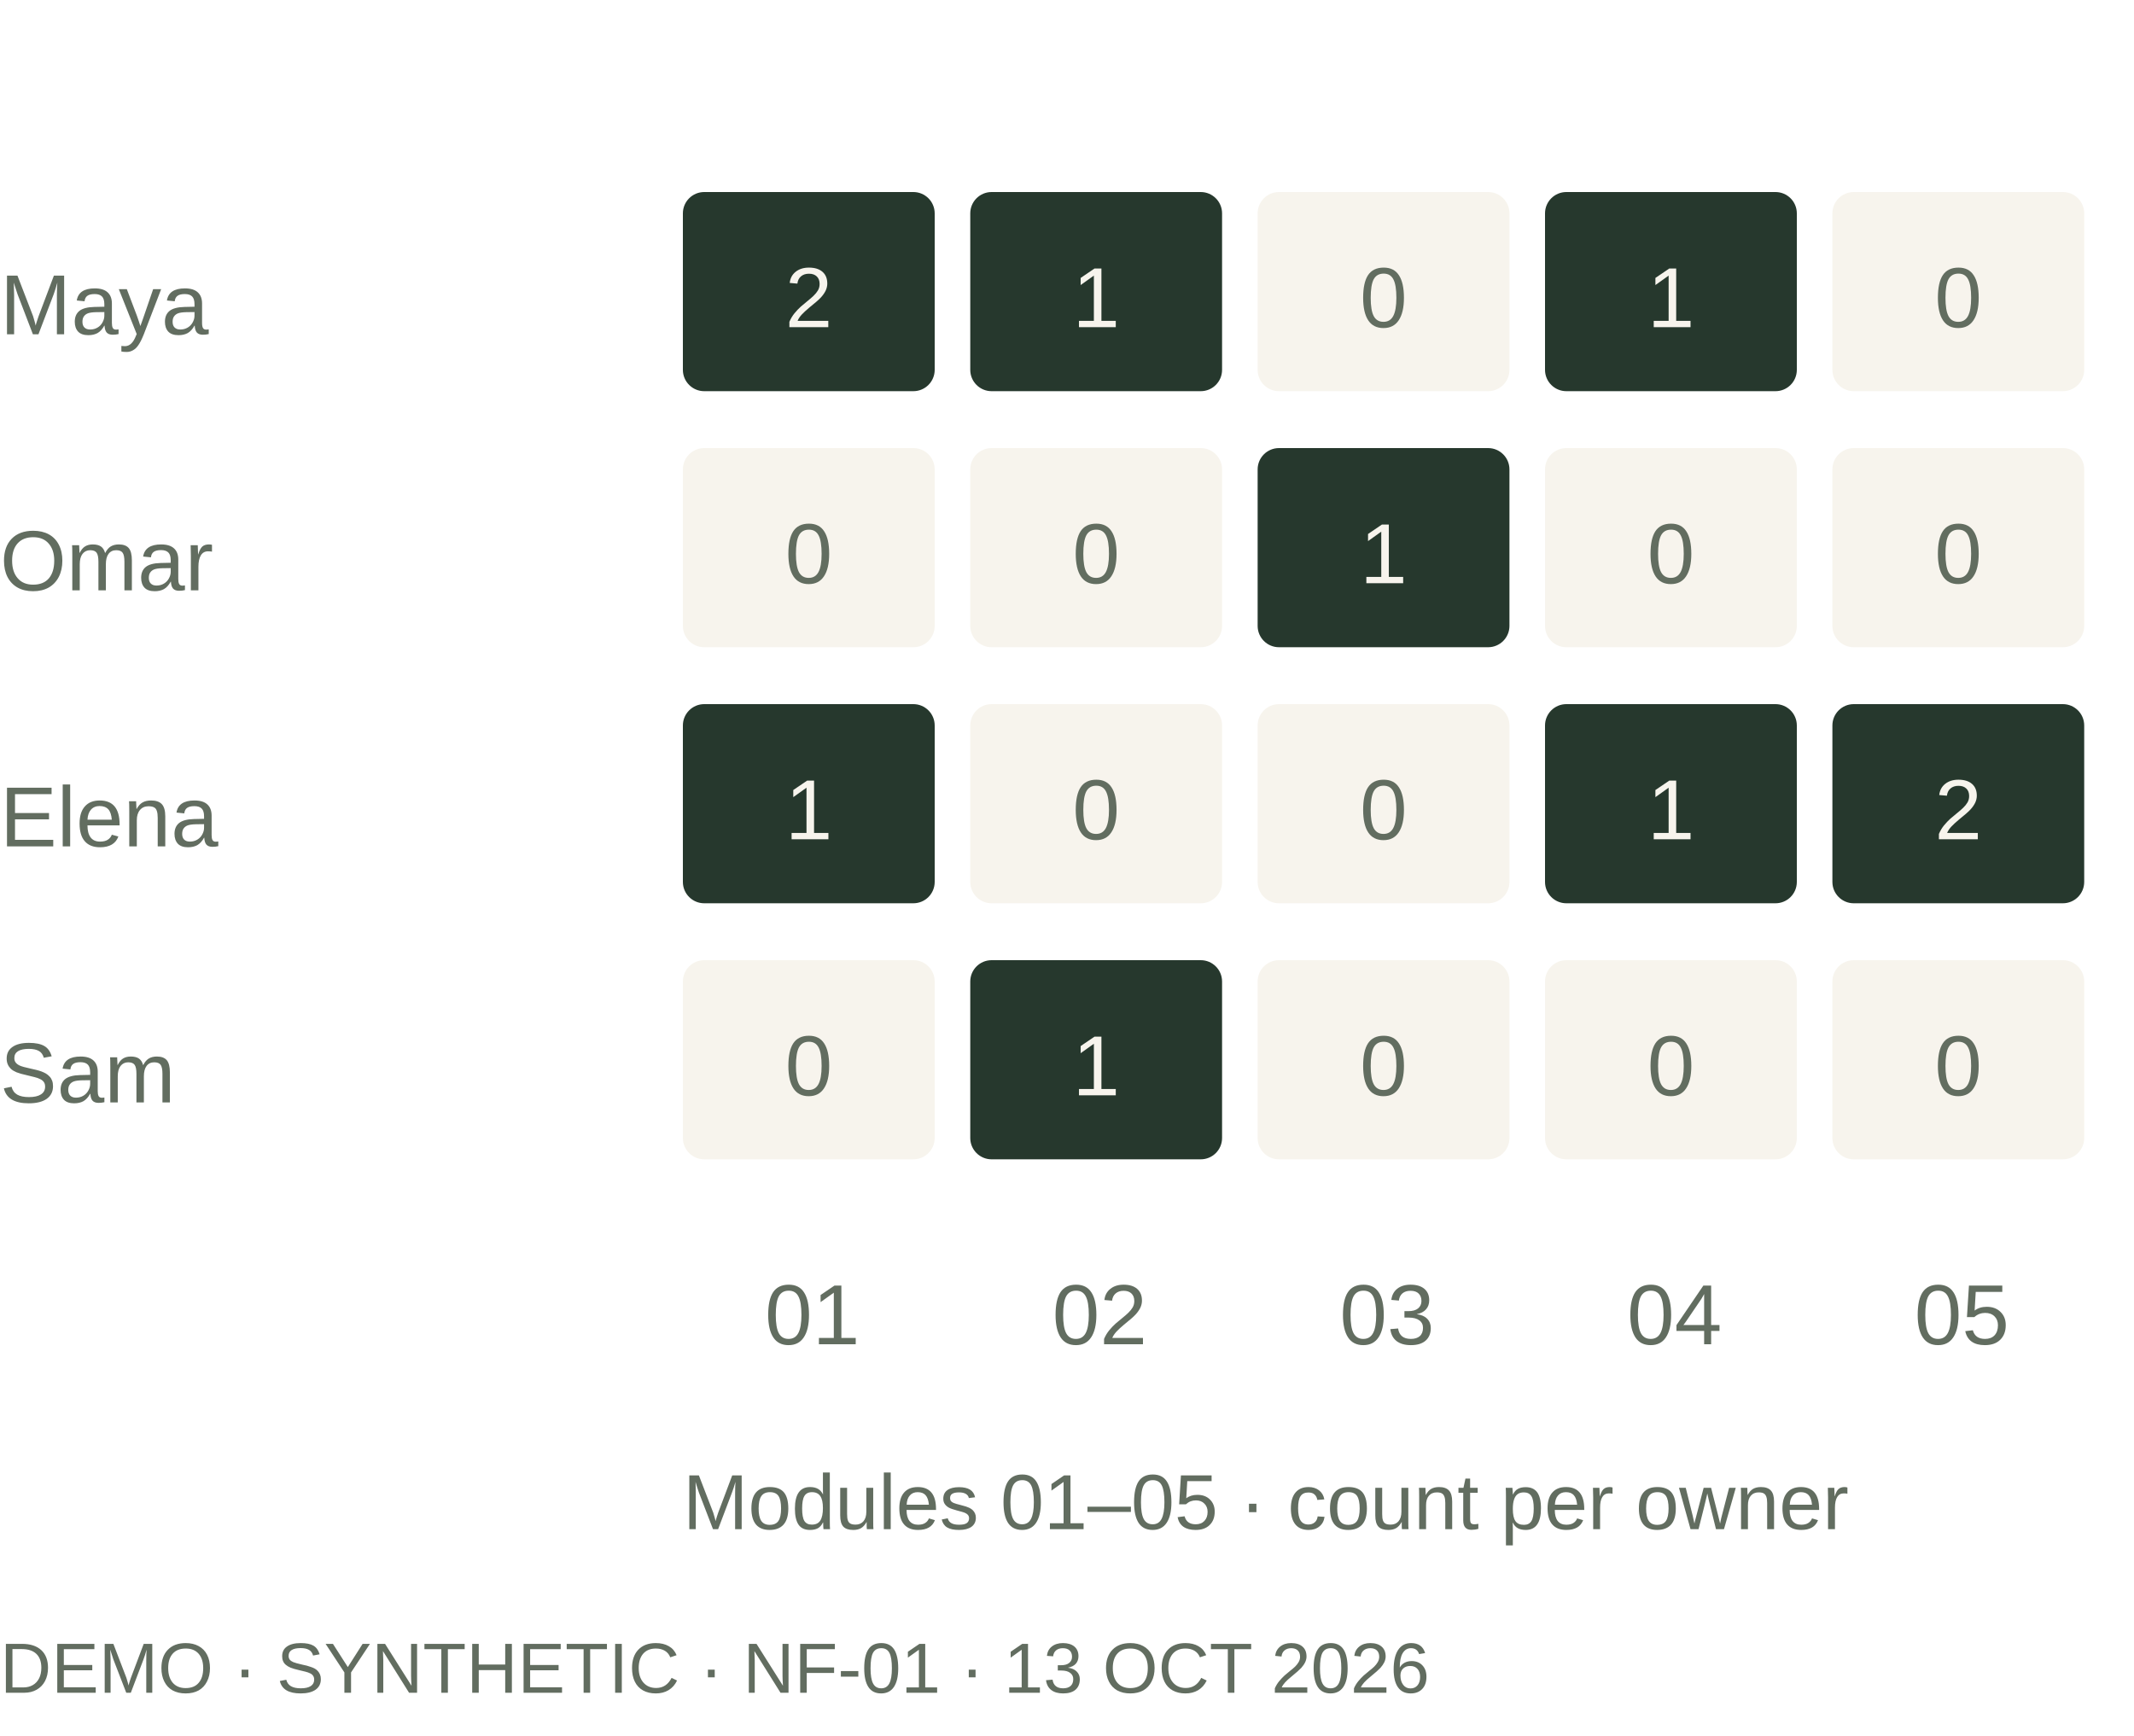
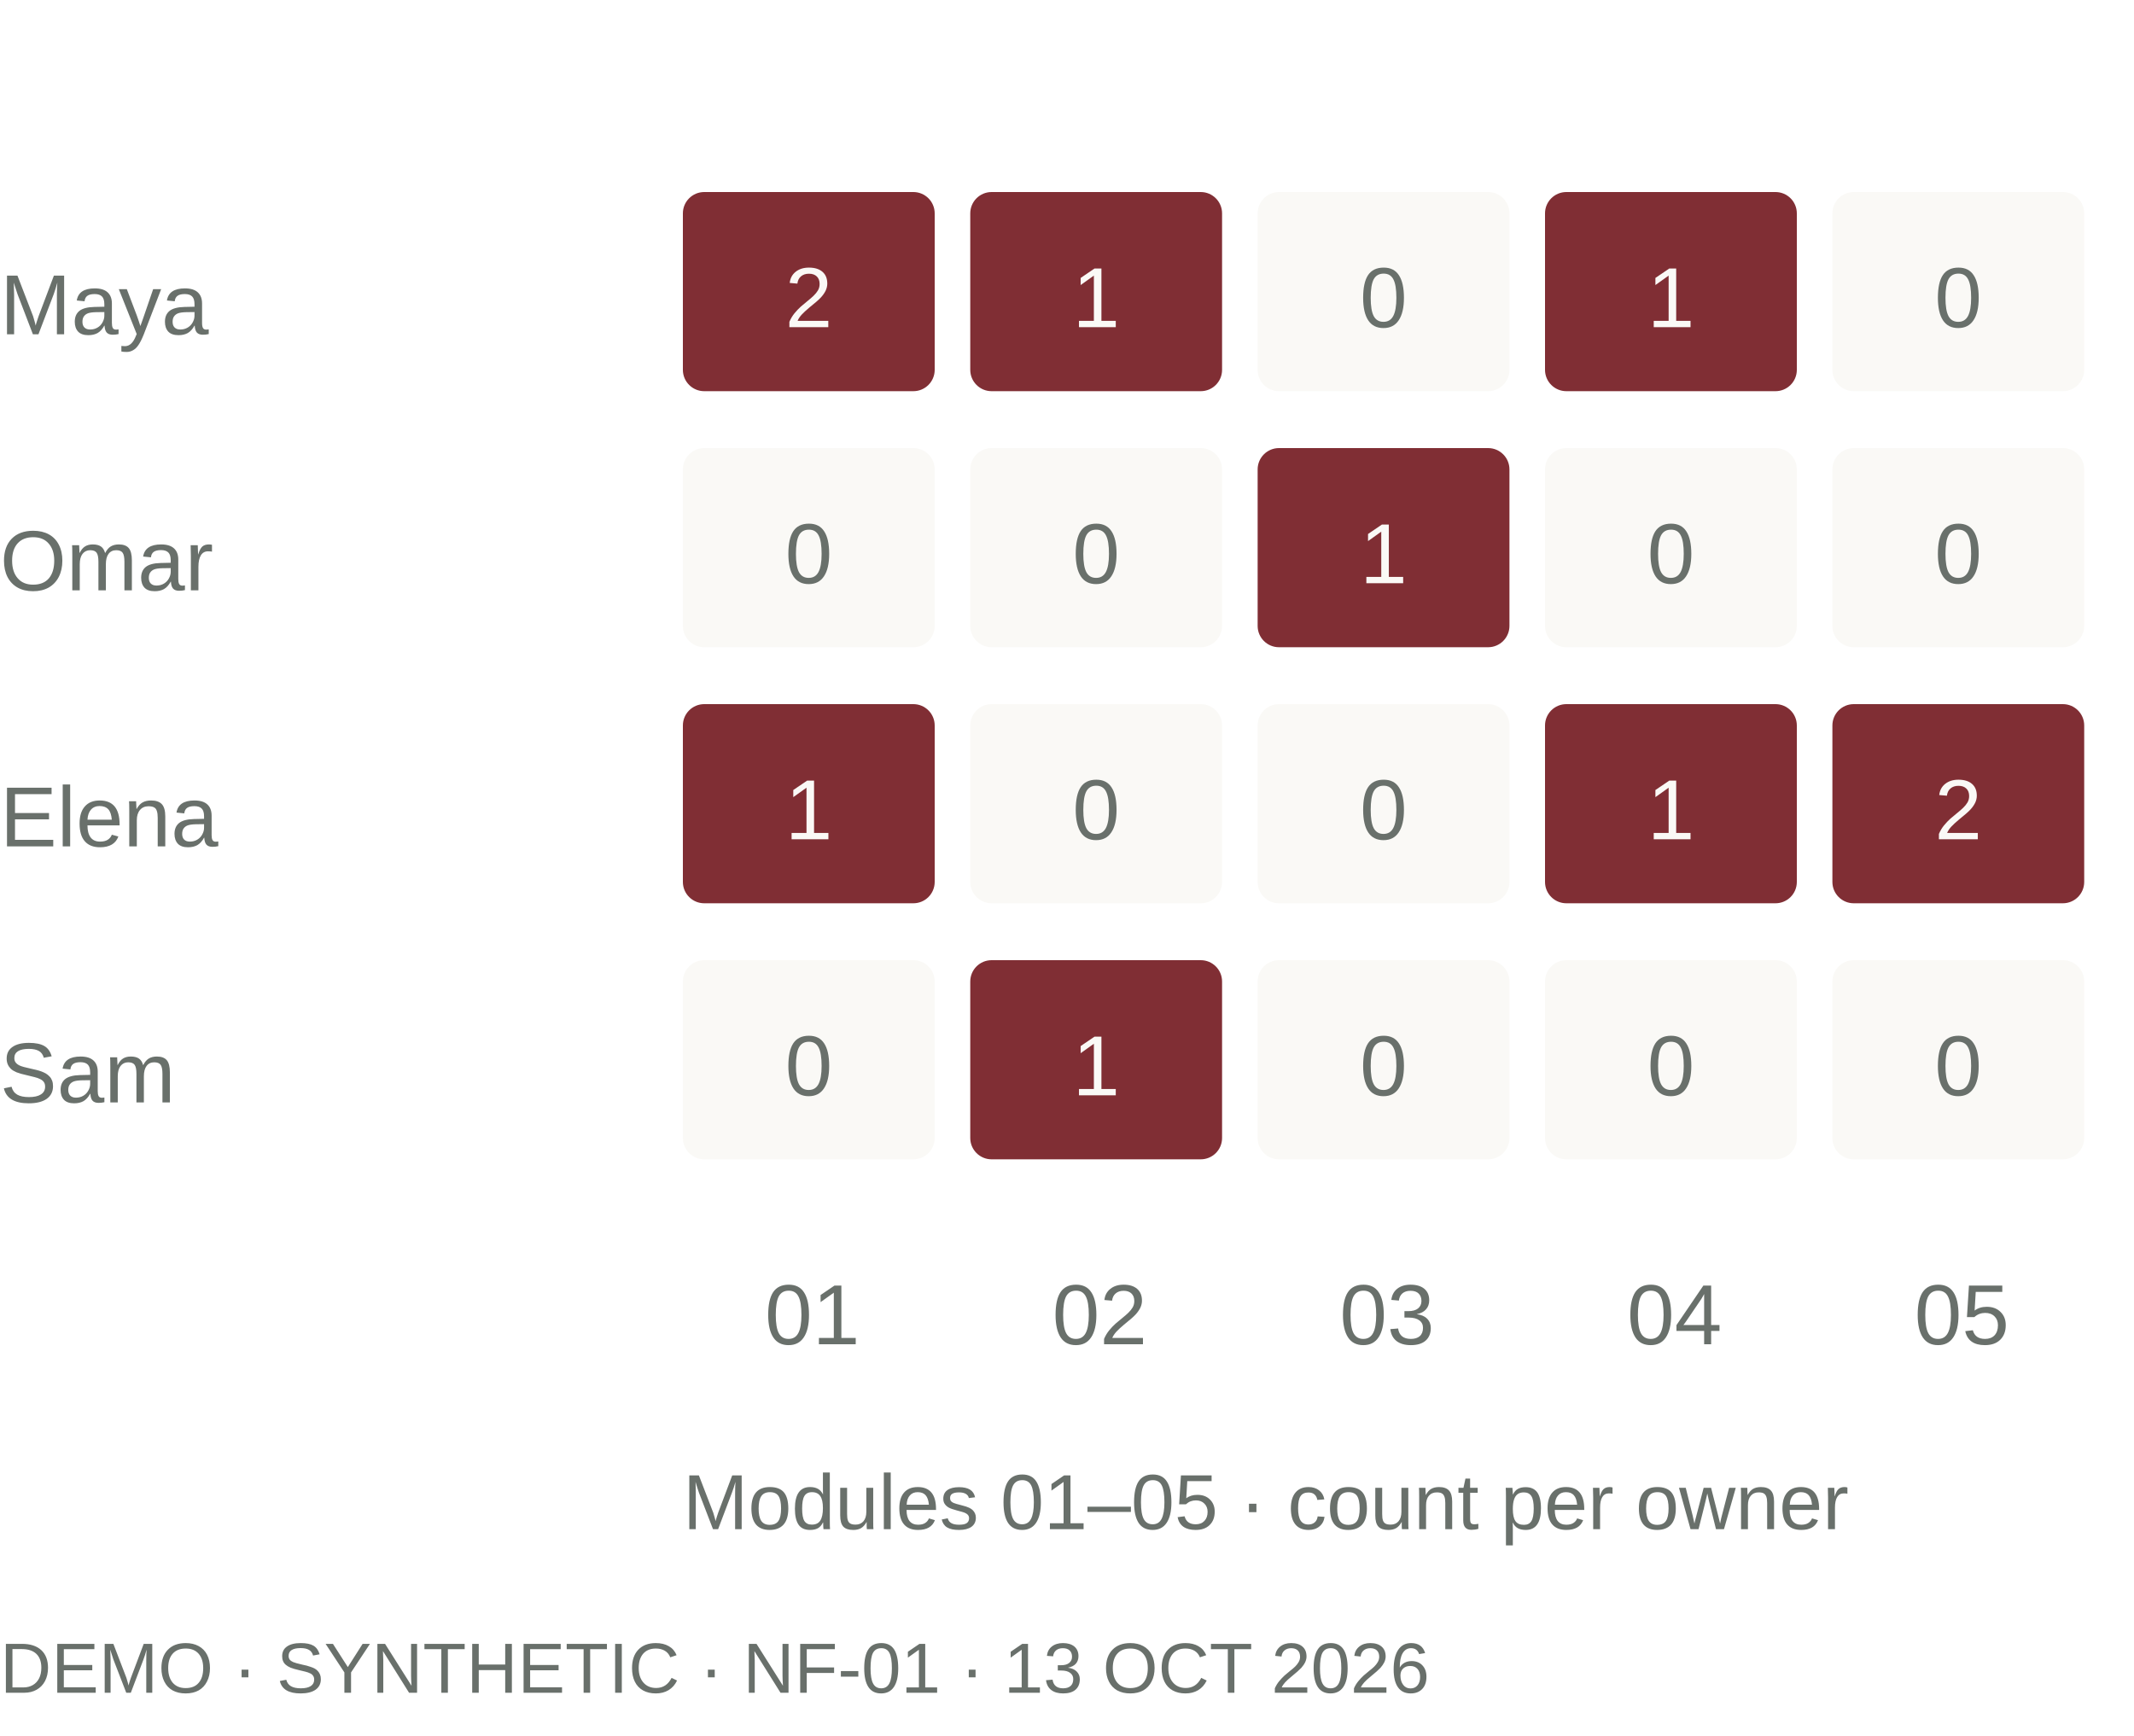
- <svg xmlns="http://www.w3.org/2000/svg" viewBox="0 0 300 244" width="300" height="244" role="img" aria-label="Owner and workflow matrix. Counts of case assignments, not a performance score. Synthetic data, NF-01, 13 October 2026." style="font-family:Manrope,Arial,sans-serif;font-size:12px;color:#17271E">
-   <text x="0" y="47" fill="#626D60" font-size="12">Maya</text>
-   <rect x="96" y="27" width="35.4" height="28" rx="3" fill="#26382D" />
-   <text x="113.7" y="46" fill="#626D60" font-size="12" text-anchor="middle" style="fill:#F7F4ED">2</text>
-   <rect x="136.4" y="27" width="35.4" height="28" rx="3" fill="#26382D" />
-   <text x="154.1" y="46" fill="#626D60" font-size="12" text-anchor="middle" style="fill:#F7F4ED">1</text>
-   <rect x="176.8" y="27" width="35.4" height="28" rx="3" fill="#F7F4ED" />
-   <text x="194.5" y="46" fill="#626D60" font-size="12" text-anchor="middle" style="fill:#626D60">0</text>
-   <rect x="217.2" y="27" width="35.4" height="28" rx="3" fill="#26382D" />
-   <text x="234.9" y="46" fill="#626D60" font-size="12" text-anchor="middle" style="fill:#F7F4ED">1</text>
-   <rect x="257.6" y="27" width="35.4" height="28" rx="3" fill="#F7F4ED" />
-   <text x="275.3" y="46" fill="#626D60" font-size="12" text-anchor="middle" style="fill:#626D60">0</text>
-   <text x="0" y="83" fill="#626D60" font-size="12">Omar</text>
-   <rect x="96" y="63" width="35.4" height="28" rx="3" fill="#F7F4ED" />
-   <text x="113.7" y="82" fill="#626D60" font-size="12" text-anchor="middle" style="fill:#626D60">0</text>
-   <rect x="136.4" y="63" width="35.4" height="28" rx="3" fill="#F7F4ED" />
-   <text x="154.1" y="82" fill="#626D60" font-size="12" text-anchor="middle" style="fill:#626D60">0</text>
-   <rect x="176.8" y="63" width="35.4" height="28" rx="3" fill="#26382D" />
-   <text x="194.5" y="82" fill="#626D60" font-size="12" text-anchor="middle" style="fill:#F7F4ED">1</text>
-   <rect x="217.2" y="63" width="35.4" height="28" rx="3" fill="#F7F4ED" />
-   <text x="234.9" y="82" fill="#626D60" font-size="12" text-anchor="middle" style="fill:#626D60">0</text>
-   <rect x="257.6" y="63" width="35.4" height="28" rx="3" fill="#F7F4ED" />
-   <text x="275.3" y="82" fill="#626D60" font-size="12" text-anchor="middle" style="fill:#626D60">0</text>
-   <text x="0" y="119" fill="#626D60" font-size="12">Elena</text>
-   <rect x="96" y="99" width="35.4" height="28" rx="3" fill="#26382D" />
-   <text x="113.7" y="118" fill="#626D60" font-size="12" text-anchor="middle" style="fill:#F7F4ED">1</text>
-   <rect x="136.4" y="99" width="35.4" height="28" rx="3" fill="#F7F4ED" />
-   <text x="154.1" y="118" fill="#626D60" font-size="12" text-anchor="middle" style="fill:#626D60">0</text>
-   <rect x="176.8" y="99" width="35.4" height="28" rx="3" fill="#F7F4ED" />
-   <text x="194.5" y="118" fill="#626D60" font-size="12" text-anchor="middle" style="fill:#626D60">0</text>
-   <rect x="217.2" y="99" width="35.4" height="28" rx="3" fill="#26382D" />
-   <text x="234.9" y="118" fill="#626D60" font-size="12" text-anchor="middle" style="fill:#F7F4ED">1</text>
-   <rect x="257.6" y="99" width="35.4" height="28" rx="3" fill="#26382D" />
-   <text x="275.3" y="118" fill="#626D60" font-size="12" text-anchor="middle" style="fill:#F7F4ED">2</text>
-   <text x="0" y="155" fill="#626D60" font-size="12">Sam</text>
-   <rect x="96" y="135" width="35.4" height="28" rx="3" fill="#F7F4ED" />
-   <text x="113.7" y="154" fill="#626D60" font-size="12" text-anchor="middle" style="fill:#626D60">0</text>
-   <rect x="136.4" y="135" width="35.4" height="28" rx="3" fill="#26382D" />
-   <text x="154.1" y="154" fill="#626D60" font-size="12" text-anchor="middle" style="fill:#F7F4ED">1</text>
-   <rect x="176.8" y="135" width="35.4" height="28" rx="3" fill="#F7F4ED" />
-   <text x="194.5" y="154" fill="#626D60" font-size="12" text-anchor="middle" style="fill:#626D60">0</text>
-   <rect x="217.2" y="135" width="35.4" height="28" rx="3" fill="#F7F4ED" />
-   <text x="234.9" y="154" fill="#626D60" font-size="12" text-anchor="middle" style="fill:#626D60">0</text>
-   <rect x="257.6" y="135" width="35.4" height="28" rx="3" fill="#F7F4ED" />
-   <text x="275.3" y="154" fill="#626D60" font-size="12" text-anchor="middle" style="fill:#626D60">0</text>
-   <text x="114.2" y="189" fill="#626D60" font-size="12" text-anchor="middle">01</text>
-   <text x="154.6" y="189" fill="#626D60" font-size="12" text-anchor="middle">02</text>
-   <text x="195" y="189" fill="#626D60" font-size="12" text-anchor="middle">03</text>
-   <text x="235.4" y="189" fill="#626D60" font-size="12" text-anchor="middle">04</text>
-   <text x="275.8" y="189" fill="#626D60" font-size="12" text-anchor="middle">05</text>
-   <text x="96" y="215" fill="#626D60" font-size="12" style="font-size:11px">Modules 01–05 · count per owner</text>
-   <text x="0" y="238" fill="#626D60" font-size="10">DEMO · SYNTHETIC · NF-01 · 13 OCT 2026</text>
+ <svg xmlns="http://www.w3.org/2000/svg" viewBox="0 0 300 244" width="300" height="244" role="img" aria-label="Owner and workflow matrix. Counts of case assignments, not a performance score. Synthetic data, NF-01, 13 October 2026." style="font-family:Manrope,Arial,sans-serif;font-size:12px;color:#202624">
+   <text x="0" y="47" fill="#69706B" font-size="12">Maya</text>
+   <rect x="96" y="27" width="35.4" height="28" rx="3" fill="#802E34" />
+   <text x="113.7" y="46" fill="#69706B" font-size="12" text-anchor="middle" style="fill:#FAF9F6">2</text>
+   <rect x="136.4" y="27" width="35.4" height="28" rx="3" fill="#802E34" />
+   <text x="154.1" y="46" fill="#69706B" font-size="12" text-anchor="middle" style="fill:#FAF9F6">1</text>
+   <rect x="176.8" y="27" width="35.4" height="28" rx="3" fill="#FAF9F6" />
+   <text x="194.5" y="46" fill="#69706B" font-size="12" text-anchor="middle" style="fill:#69706B">0</text>
+   <rect x="217.2" y="27" width="35.4" height="28" rx="3" fill="#802E34" />
+   <text x="234.9" y="46" fill="#69706B" font-size="12" text-anchor="middle" style="fill:#FAF9F6">1</text>
+   <rect x="257.6" y="27" width="35.4" height="28" rx="3" fill="#FAF9F6" />
+   <text x="275.3" y="46" fill="#69706B" font-size="12" text-anchor="middle" style="fill:#69706B">0</text>
+   <text x="0" y="83" fill="#69706B" font-size="12">Omar</text>
+   <rect x="96" y="63" width="35.4" height="28" rx="3" fill="#FAF9F6" />
+   <text x="113.7" y="82" fill="#69706B" font-size="12" text-anchor="middle" style="fill:#69706B">0</text>
+   <rect x="136.4" y="63" width="35.4" height="28" rx="3" fill="#FAF9F6" />
+   <text x="154.1" y="82" fill="#69706B" font-size="12" text-anchor="middle" style="fill:#69706B">0</text>
+   <rect x="176.8" y="63" width="35.4" height="28" rx="3" fill="#802E34" />
+   <text x="194.5" y="82" fill="#69706B" font-size="12" text-anchor="middle" style="fill:#FAF9F6">1</text>
+   <rect x="217.2" y="63" width="35.4" height="28" rx="3" fill="#FAF9F6" />
+   <text x="234.9" y="82" fill="#69706B" font-size="12" text-anchor="middle" style="fill:#69706B">0</text>
+   <rect x="257.6" y="63" width="35.4" height="28" rx="3" fill="#FAF9F6" />
+   <text x="275.3" y="82" fill="#69706B" font-size="12" text-anchor="middle" style="fill:#69706B">0</text>
+   <text x="0" y="119" fill="#69706B" font-size="12">Elena</text>
+   <rect x="96" y="99" width="35.4" height="28" rx="3" fill="#802E34" />
+   <text x="113.7" y="118" fill="#69706B" font-size="12" text-anchor="middle" style="fill:#FAF9F6">1</text>
+   <rect x="136.4" y="99" width="35.4" height="28" rx="3" fill="#FAF9F6" />
+   <text x="154.1" y="118" fill="#69706B" font-size="12" text-anchor="middle" style="fill:#69706B">0</text>
+   <rect x="176.8" y="99" width="35.4" height="28" rx="3" fill="#FAF9F6" />
+   <text x="194.5" y="118" fill="#69706B" font-size="12" text-anchor="middle" style="fill:#69706B">0</text>
+   <rect x="217.2" y="99" width="35.4" height="28" rx="3" fill="#802E34" />
+   <text x="234.9" y="118" fill="#69706B" font-size="12" text-anchor="middle" style="fill:#FAF9F6">1</text>
+   <rect x="257.6" y="99" width="35.4" height="28" rx="3" fill="#802E34" />
+   <text x="275.3" y="118" fill="#69706B" font-size="12" text-anchor="middle" style="fill:#FAF9F6">2</text>
+   <text x="0" y="155" fill="#69706B" font-size="12">Sam</text>
+   <rect x="96" y="135" width="35.4" height="28" rx="3" fill="#FAF9F6" />
+   <text x="113.7" y="154" fill="#69706B" font-size="12" text-anchor="middle" style="fill:#69706B">0</text>
+   <rect x="136.4" y="135" width="35.4" height="28" rx="3" fill="#802E34" />
+   <text x="154.1" y="154" fill="#69706B" font-size="12" text-anchor="middle" style="fill:#FAF9F6">1</text>
+   <rect x="176.8" y="135" width="35.4" height="28" rx="3" fill="#FAF9F6" />
+   <text x="194.5" y="154" fill="#69706B" font-size="12" text-anchor="middle" style="fill:#69706B">0</text>
+   <rect x="217.2" y="135" width="35.4" height="28" rx="3" fill="#FAF9F6" />
+   <text x="234.9" y="154" fill="#69706B" font-size="12" text-anchor="middle" style="fill:#69706B">0</text>
+   <rect x="257.6" y="135" width="35.4" height="28" rx="3" fill="#FAF9F6" />
+   <text x="275.3" y="154" fill="#69706B" font-size="12" text-anchor="middle" style="fill:#69706B">0</text>
+   <text x="114.2" y="189" fill="#69706B" font-size="12" text-anchor="middle">01</text>
+   <text x="154.6" y="189" fill="#69706B" font-size="12" text-anchor="middle">02</text>
+   <text x="195" y="189" fill="#69706B" font-size="12" text-anchor="middle">03</text>
+   <text x="235.4" y="189" fill="#69706B" font-size="12" text-anchor="middle">04</text>
+   <text x="275.8" y="189" fill="#69706B" font-size="12" text-anchor="middle">05</text>
+   <text x="96" y="215" fill="#69706B" font-size="12" style="font-size:11px">Modules 01–05 · count per owner</text>
+   <text x="0" y="238" fill="#69706B" font-size="10">DEMO · SYNTHETIC · NF-01 · 13 OCT 2026</text>
</svg>
